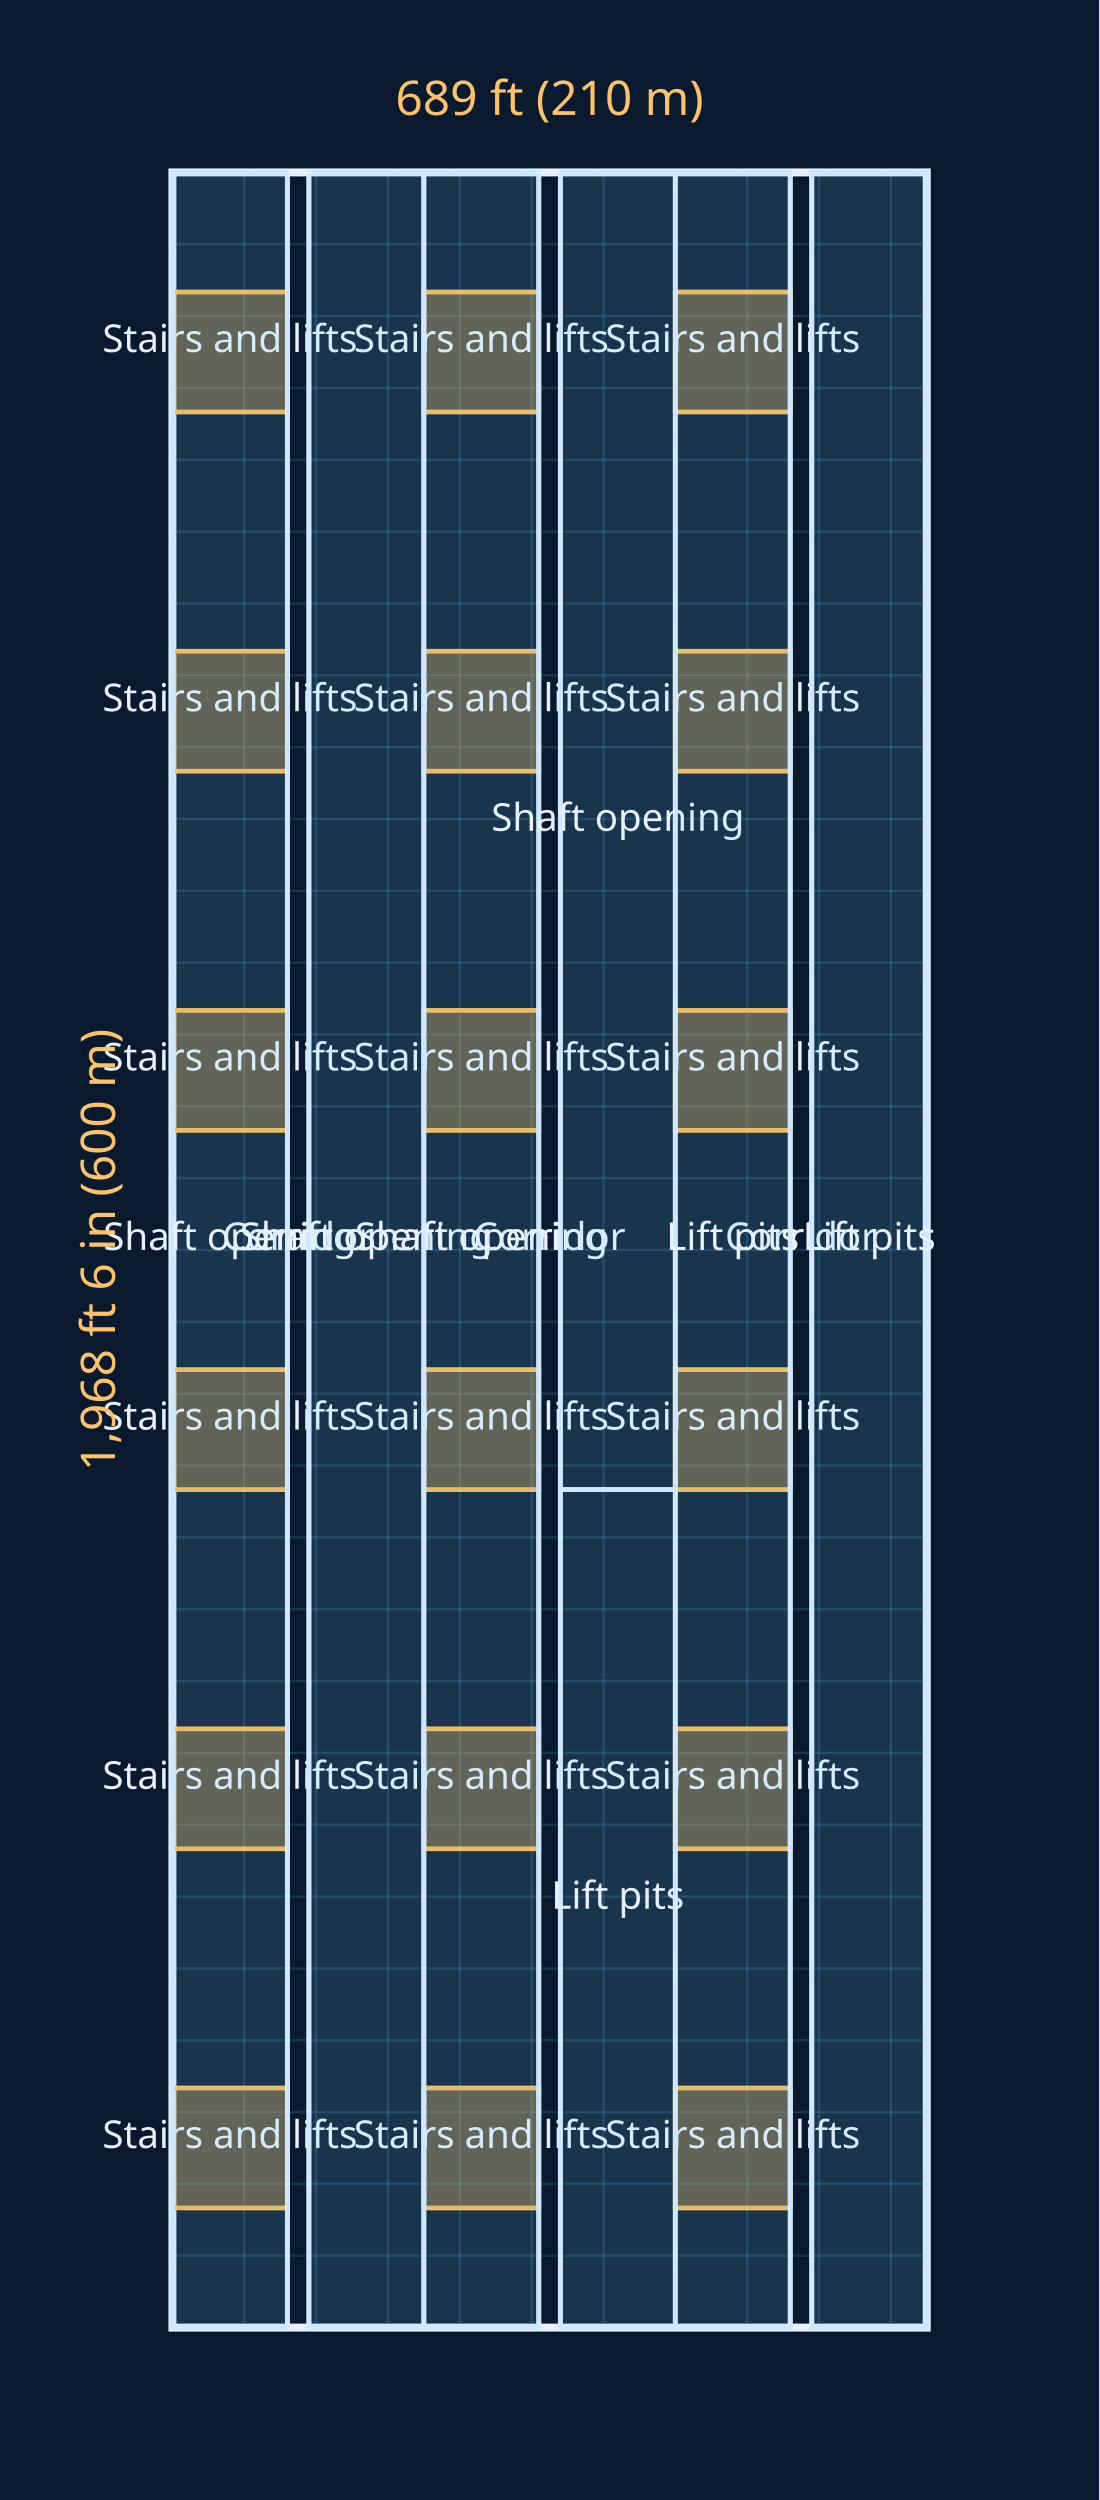
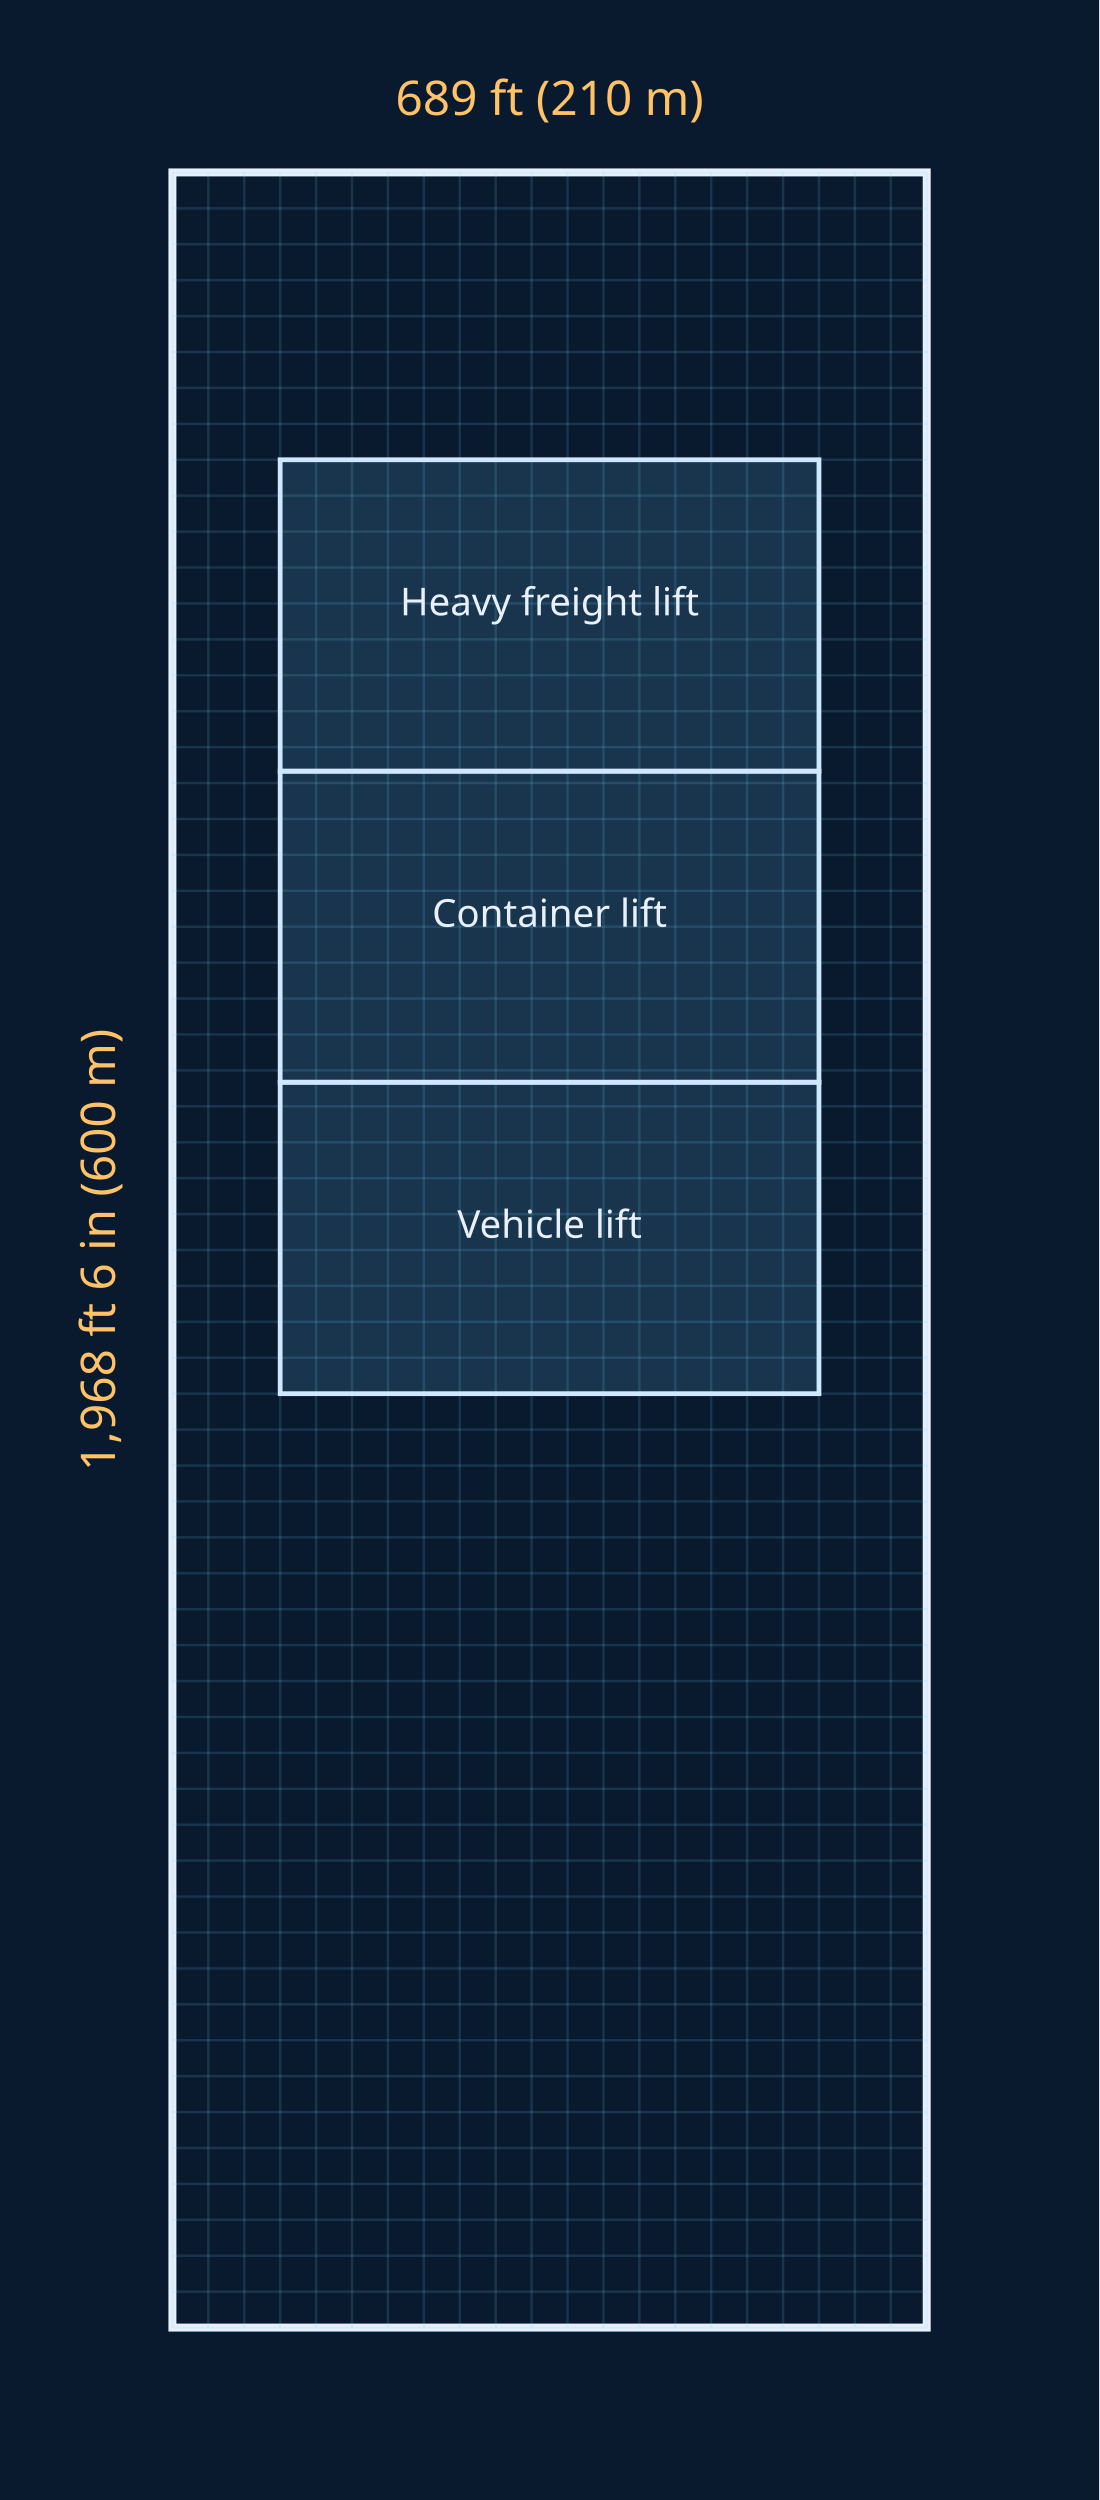
<svg xmlns="http://www.w3.org/2000/svg" viewBox="-48.0 -48.0 306.0 696.0" font-family="Segoe UI, sans-serif">
  <rect x="-48.0" y="-48.0" width="306.0" height="696.0" fill="#0a1a2e" />
  <rect x="0" y="0" width="210.0" height="600.0" fill="none" stroke="#e8f1fb" stroke-width="2.22" />
  <line x1="0.0" y1="0" x2="0.0" y2="600.0" stroke="#6fd0ff" stroke-opacity=".15" stroke-width="0.67" />
+   <line x1="10.0" y1="0" x2="10.0" y2="600.0" stroke="#6fd0ff" stroke-opacity=".15" stroke-width="0.67" />
  <line x1="20.0" y1="0" x2="20.0" y2="600.0" stroke="#6fd0ff" stroke-opacity=".15" stroke-width="0.67" />
+   <line x1="30.0" y1="0" x2="30.0" y2="600.0" stroke="#6fd0ff" stroke-opacity=".15" stroke-width="0.67" />
  <line x1="40.0" y1="0" x2="40.0" y2="600.0" stroke="#6fd0ff" stroke-opacity=".15" stroke-width="0.67" />
+   <line x1="50.0" y1="0" x2="50.0" y2="600.0" stroke="#6fd0ff" stroke-opacity=".15" stroke-width="0.67" />
  <line x1="60.0" y1="0" x2="60.0" y2="600.0" stroke="#6fd0ff" stroke-opacity=".15" stroke-width="0.67" />
+   <line x1="70.0" y1="0" x2="70.0" y2="600.0" stroke="#6fd0ff" stroke-opacity=".15" stroke-width="0.67" />
  <line x1="80.0" y1="0" x2="80.0" y2="600.0" stroke="#6fd0ff" stroke-opacity=".15" stroke-width="0.67" />
+   <line x1="90.0" y1="0" x2="90.0" y2="600.0" stroke="#6fd0ff" stroke-opacity=".15" stroke-width="0.67" />
  <line x1="100.0" y1="0" x2="100.0" y2="600.0" stroke="#6fd0ff" stroke-opacity=".15" stroke-width="0.67" />
+   <line x1="110.0" y1="0" x2="110.0" y2="600.0" stroke="#6fd0ff" stroke-opacity=".15" stroke-width="0.67" />
  <line x1="120.0" y1="0" x2="120.0" y2="600.0" stroke="#6fd0ff" stroke-opacity=".15" stroke-width="0.67" />
+   <line x1="130.0" y1="0" x2="130.0" y2="600.0" stroke="#6fd0ff" stroke-opacity=".15" stroke-width="0.67" />
  <line x1="140.0" y1="0" x2="140.0" y2="600.0" stroke="#6fd0ff" stroke-opacity=".15" stroke-width="0.67" />
+   <line x1="150.0" y1="0" x2="150.0" y2="600.0" stroke="#6fd0ff" stroke-opacity=".15" stroke-width="0.67" />
  <line x1="160.0" y1="0" x2="160.0" y2="600.0" stroke="#6fd0ff" stroke-opacity=".15" stroke-width="0.67" />
+   <line x1="170.0" y1="0" x2="170.0" y2="600.0" stroke="#6fd0ff" stroke-opacity=".15" stroke-width="0.67" />
  <line x1="180.0" y1="0" x2="180.0" y2="600.0" stroke="#6fd0ff" stroke-opacity=".15" stroke-width="0.67" />
+   <line x1="190.0" y1="0" x2="190.0" y2="600.0" stroke="#6fd0ff" stroke-opacity=".15" stroke-width="0.67" />
  <line x1="200.0" y1="0" x2="200.0" y2="600.0" stroke="#6fd0ff" stroke-opacity=".15" stroke-width="0.67" />
+   <line x1="210.0" y1="0" x2="210.0" y2="600.0" stroke="#6fd0ff" stroke-opacity=".15" stroke-width="0.67" />
  <line x1="0" y1="0.0" x2="210.0" y2="0.0" stroke="#6fd0ff" stroke-opacity=".15" stroke-width="0.67" />
+   <line x1="0" y1="10.0" x2="210.0" y2="10.0" stroke="#6fd0ff" stroke-opacity=".15" stroke-width="0.67" />
  <line x1="0" y1="20.0" x2="210.0" y2="20.0" stroke="#6fd0ff" stroke-opacity=".15" stroke-width="0.67" />
+   <line x1="0" y1="30.0" x2="210.0" y2="30.0" stroke="#6fd0ff" stroke-opacity=".15" stroke-width="0.67" />
  <line x1="0" y1="40.0" x2="210.0" y2="40.0" stroke="#6fd0ff" stroke-opacity=".15" stroke-width="0.67" />
+   <line x1="0" y1="50.0" x2="210.0" y2="50.0" stroke="#6fd0ff" stroke-opacity=".15" stroke-width="0.67" />
  <line x1="0" y1="60.0" x2="210.0" y2="60.0" stroke="#6fd0ff" stroke-opacity=".15" stroke-width="0.67" />
+   <line x1="0" y1="70.0" x2="210.0" y2="70.0" stroke="#6fd0ff" stroke-opacity=".15" stroke-width="0.67" />
  <line x1="0" y1="80.0" x2="210.0" y2="80.0" stroke="#6fd0ff" stroke-opacity=".15" stroke-width="0.67" />
+   <line x1="0" y1="90.0" x2="210.0" y2="90.0" stroke="#6fd0ff" stroke-opacity=".15" stroke-width="0.67" />
  <line x1="0" y1="100.0" x2="210.0" y2="100.0" stroke="#6fd0ff" stroke-opacity=".15" stroke-width="0.67" />
+   <line x1="0" y1="110.0" x2="210.0" y2="110.0" stroke="#6fd0ff" stroke-opacity=".15" stroke-width="0.67" />
  <line x1="0" y1="120.0" x2="210.0" y2="120.0" stroke="#6fd0ff" stroke-opacity=".15" stroke-width="0.67" />
+   <line x1="0" y1="130.0" x2="210.0" y2="130.0" stroke="#6fd0ff" stroke-opacity=".15" stroke-width="0.67" />
  <line x1="0" y1="140.0" x2="210.0" y2="140.0" stroke="#6fd0ff" stroke-opacity=".15" stroke-width="0.67" />
+   <line x1="0" y1="150.0" x2="210.0" y2="150.0" stroke="#6fd0ff" stroke-opacity=".15" stroke-width="0.67" />
  <line x1="0" y1="160.0" x2="210.0" y2="160.0" stroke="#6fd0ff" stroke-opacity=".15" stroke-width="0.67" />
+   <line x1="0" y1="170.0" x2="210.0" y2="170.0" stroke="#6fd0ff" stroke-opacity=".15" stroke-width="0.67" />
  <line x1="0" y1="180.0" x2="210.0" y2="180.0" stroke="#6fd0ff" stroke-opacity=".15" stroke-width="0.67" />
+   <line x1="0" y1="190.0" x2="210.0" y2="190.0" stroke="#6fd0ff" stroke-opacity=".15" stroke-width="0.67" />
  <line x1="0" y1="200.0" x2="210.0" y2="200.0" stroke="#6fd0ff" stroke-opacity=".15" stroke-width="0.67" />
+   <line x1="0" y1="210.0" x2="210.0" y2="210.0" stroke="#6fd0ff" stroke-opacity=".15" stroke-width="0.67" />
  <line x1="0" y1="220.0" x2="210.0" y2="220.0" stroke="#6fd0ff" stroke-opacity=".15" stroke-width="0.67" />
+   <line x1="0" y1="230.0" x2="210.0" y2="230.0" stroke="#6fd0ff" stroke-opacity=".15" stroke-width="0.67" />
  <line x1="0" y1="240.0" x2="210.0" y2="240.0" stroke="#6fd0ff" stroke-opacity=".15" stroke-width="0.67" />
+   <line x1="0" y1="250.0" x2="210.0" y2="250.0" stroke="#6fd0ff" stroke-opacity=".15" stroke-width="0.67" />
  <line x1="0" y1="260.0" x2="210.0" y2="260.0" stroke="#6fd0ff" stroke-opacity=".15" stroke-width="0.67" />
+   <line x1="0" y1="270.0" x2="210.0" y2="270.0" stroke="#6fd0ff" stroke-opacity=".15" stroke-width="0.67" />
  <line x1="0" y1="280.0" x2="210.0" y2="280.0" stroke="#6fd0ff" stroke-opacity=".15" stroke-width="0.67" />
+   <line x1="0" y1="290.0" x2="210.0" y2="290.0" stroke="#6fd0ff" stroke-opacity=".15" stroke-width="0.67" />
  <line x1="0" y1="300.0" x2="210.0" y2="300.0" stroke="#6fd0ff" stroke-opacity=".15" stroke-width="0.67" />
+   <line x1="0" y1="310.0" x2="210.0" y2="310.0" stroke="#6fd0ff" stroke-opacity=".15" stroke-width="0.67" />
  <line x1="0" y1="320.0" x2="210.0" y2="320.0" stroke="#6fd0ff" stroke-opacity=".15" stroke-width="0.67" />
+   <line x1="0" y1="330.0" x2="210.0" y2="330.0" stroke="#6fd0ff" stroke-opacity=".15" stroke-width="0.67" />
  <line x1="0" y1="340.0" x2="210.0" y2="340.0" stroke="#6fd0ff" stroke-opacity=".15" stroke-width="0.67" />
+   <line x1="0" y1="350.0" x2="210.0" y2="350.0" stroke="#6fd0ff" stroke-opacity=".15" stroke-width="0.67" />
  <line x1="0" y1="360.0" x2="210.0" y2="360.0" stroke="#6fd0ff" stroke-opacity=".15" stroke-width="0.67" />
+   <line x1="0" y1="370.0" x2="210.0" y2="370.0" stroke="#6fd0ff" stroke-opacity=".15" stroke-width="0.67" />
  <line x1="0" y1="380.0" x2="210.0" y2="380.0" stroke="#6fd0ff" stroke-opacity=".15" stroke-width="0.67" />
+   <line x1="0" y1="390.0" x2="210.0" y2="390.0" stroke="#6fd0ff" stroke-opacity=".15" stroke-width="0.67" />
  <line x1="0" y1="400.0" x2="210.0" y2="400.0" stroke="#6fd0ff" stroke-opacity=".15" stroke-width="0.67" />
+   <line x1="0" y1="410.0" x2="210.0" y2="410.0" stroke="#6fd0ff" stroke-opacity=".15" stroke-width="0.67" />
  <line x1="0" y1="420.0" x2="210.0" y2="420.0" stroke="#6fd0ff" stroke-opacity=".15" stroke-width="0.67" />
+   <line x1="0" y1="430.0" x2="210.0" y2="430.0" stroke="#6fd0ff" stroke-opacity=".15" stroke-width="0.67" />
  <line x1="0" y1="440.0" x2="210.0" y2="440.0" stroke="#6fd0ff" stroke-opacity=".15" stroke-width="0.67" />
+   <line x1="0" y1="450.0" x2="210.0" y2="450.0" stroke="#6fd0ff" stroke-opacity=".15" stroke-width="0.67" />
  <line x1="0" y1="460.0" x2="210.0" y2="460.0" stroke="#6fd0ff" stroke-opacity=".15" stroke-width="0.67" />
+   <line x1="0" y1="470.0" x2="210.0" y2="470.0" stroke="#6fd0ff" stroke-opacity=".15" stroke-width="0.67" />
  <line x1="0" y1="480.0" x2="210.0" y2="480.0" stroke="#6fd0ff" stroke-opacity=".15" stroke-width="0.67" />
+   <line x1="0" y1="490.0" x2="210.0" y2="490.0" stroke="#6fd0ff" stroke-opacity=".15" stroke-width="0.67" />
  <line x1="0" y1="500.0" x2="210.0" y2="500.0" stroke="#6fd0ff" stroke-opacity=".15" stroke-width="0.67" />
+   <line x1="0" y1="510.0" x2="210.0" y2="510.0" stroke="#6fd0ff" stroke-opacity=".15" stroke-width="0.67" />
  <line x1="0" y1="520.0" x2="210.0" y2="520.0" stroke="#6fd0ff" stroke-opacity=".15" stroke-width="0.67" />
+   <line x1="0" y1="530.0" x2="210.0" y2="530.0" stroke="#6fd0ff" stroke-opacity=".15" stroke-width="0.67" />
  <line x1="0" y1="540.0" x2="210.0" y2="540.0" stroke="#6fd0ff" stroke-opacity=".15" stroke-width="0.67" />
+   <line x1="0" y1="550.0" x2="210.0" y2="550.0" stroke="#6fd0ff" stroke-opacity=".15" stroke-width="0.67" />
  <line x1="0" y1="560.0" x2="210.0" y2="560.0" stroke="#6fd0ff" stroke-opacity=".15" stroke-width="0.67" />
+   <line x1="0" y1="570.0" x2="210.0" y2="570.0" stroke="#6fd0ff" stroke-opacity=".15" stroke-width="0.67" />
  <line x1="0" y1="580.0" x2="210.0" y2="580.0" stroke="#6fd0ff" stroke-opacity=".15" stroke-width="0.67" />
+   <line x1="0" y1="590.0" x2="210.0" y2="590.0" stroke="#6fd0ff" stroke-opacity=".15" stroke-width="0.67" />
  <line x1="0" y1="600.0" x2="210.0" y2="600.0" stroke="#6fd0ff" stroke-opacity=".15" stroke-width="0.67" />
-   <polygon points="0.0,33.3 0.0,66.7 32.0,66.7 32.0,33.3" fill="rgba(255,184,77,.35)" stroke="#ffb84d" stroke-width="1.33" />
-   <text x="16.0" y="50.0" font-size="10.7" fill="#e8f1fb" text-anchor="middle">Stairs and lifts</text>
-   <polygon points="0.0,133.3 0.0,166.7 32.0,166.7 32.0,133.3" fill="rgba(255,184,77,.35)" stroke="#ffb84d" stroke-width="1.33" />
-   <text x="16.0" y="150.0" font-size="10.7" fill="#e8f1fb" text-anchor="middle">Stairs and lifts</text>
-   <polygon points="0.0,233.3 0.0,266.7 32.0,266.7 32.0,233.3" fill="rgba(255,184,77,.35)" stroke="#ffb84d" stroke-width="1.33" />
-   <text x="16.0" y="250.0" font-size="10.7" fill="#e8f1fb" text-anchor="middle">Stairs and lifts</text>
-   <polygon points="0.0,333.3 0.0,366.7 32.0,366.7 32.0,333.3" fill="rgba(255,184,77,.35)" stroke="#ffb84d" stroke-width="1.33" />
-   <text x="16.0" y="350.0" font-size="10.7" fill="#e8f1fb" text-anchor="middle">Stairs and lifts</text>
-   <polygon points="0.0,433.3 0.0,466.7 32.0,466.7 32.0,433.3" fill="rgba(255,184,77,.35)" stroke="#ffb84d" stroke-width="1.33" />
-   <text x="16.0" y="450.0" font-size="10.7" fill="#e8f1fb" text-anchor="middle">Stairs and lifts</text>
-   <polygon points="0.0,533.3 0.0,566.7 32.0,566.7 32.0,533.3" fill="rgba(255,184,77,.35)" stroke="#ffb84d" stroke-width="1.33" />
-   <text x="16.0" y="550.0" font-size="10.7" fill="#e8f1fb" text-anchor="middle">Stairs and lifts</text>
-   <polygon points="70.0,33.3 70.0,66.7 102.0,66.7 102.0,33.3" fill="rgba(255,184,77,.35)" stroke="#ffb84d" stroke-width="1.33" />
-   <text x="86.0" y="50.0" font-size="10.7" fill="#e8f1fb" text-anchor="middle">Stairs and lifts</text>
-   <polygon points="70.0,133.3 70.0,166.7 102.0,166.7 102.0,133.3" fill="rgba(255,184,77,.35)" stroke="#ffb84d" stroke-width="1.33" />
-   <text x="86.0" y="150.0" font-size="10.7" fill="#e8f1fb" text-anchor="middle">Stairs and lifts</text>
-   <polygon points="70.0,233.3 70.0,266.7 102.0,266.7 102.0,233.3" fill="rgba(255,184,77,.35)" stroke="#ffb84d" stroke-width="1.33" />
-   <text x="86.0" y="250.0" font-size="10.7" fill="#e8f1fb" text-anchor="middle">Stairs and lifts</text>
-   <polygon points="70.0,333.3 70.0,366.7 102.0,366.7 102.0,333.3" fill="rgba(255,184,77,.35)" stroke="#ffb84d" stroke-width="1.33" />
-   <text x="86.0" y="350.0" font-size="10.7" fill="#e8f1fb" text-anchor="middle">Stairs and lifts</text>
-   <polygon points="70.0,433.3 70.0,466.7 102.0,466.7 102.0,433.3" fill="rgba(255,184,77,.35)" stroke="#ffb84d" stroke-width="1.33" />
-   <text x="86.0" y="450.0" font-size="10.7" fill="#e8f1fb" text-anchor="middle">Stairs and lifts</text>
-   <polygon points="70.0,533.3 70.0,566.7 102.0,566.7 102.0,533.3" fill="rgba(255,184,77,.35)" stroke="#ffb84d" stroke-width="1.33" />
-   <text x="86.0" y="550.0" font-size="10.7" fill="#e8f1fb" text-anchor="middle">Stairs and lifts</text>
-   <polygon points="140.0,33.3 140.0,66.7 172.0,66.7 172.0,33.3" fill="rgba(255,184,77,.35)" stroke="#ffb84d" stroke-width="1.33" />
-   <text x="156.0" y="50.0" font-size="10.7" fill="#e8f1fb" text-anchor="middle">Stairs and lifts</text>
-   <polygon points="140.0,133.3 140.0,166.7 172.0,166.7 172.0,133.3" fill="rgba(255,184,77,.35)" stroke="#ffb84d" stroke-width="1.33" />
-   <text x="156.0" y="150.0" font-size="10.7" fill="#e8f1fb" text-anchor="middle">Stairs and lifts</text>
-   <polygon points="140.0,233.3 140.0,266.7 172.0,266.7 172.0,233.3" fill="rgba(255,184,77,.35)" stroke="#ffb84d" stroke-width="1.33" />
-   <text x="156.0" y="250.0" font-size="10.7" fill="#e8f1fb" text-anchor="middle">Stairs and lifts</text>
-   <polygon points="140.0,333.3 140.0,366.7 172.0,366.7 172.0,333.3" fill="rgba(255,184,77,.35)" stroke="#ffb84d" stroke-width="1.33" />
-   <text x="156.0" y="350.0" font-size="10.7" fill="#e8f1fb" text-anchor="middle">Stairs and lifts</text>
-   <polygon points="140.0,433.3 140.0,466.7 172.0,466.7 172.0,433.3" fill="rgba(255,184,77,.35)" stroke="#ffb84d" stroke-width="1.33" />
-   <text x="156.0" y="450.0" font-size="10.7" fill="#e8f1fb" text-anchor="middle">Stairs and lifts</text>
-   <polygon points="140.0,533.3 140.0,566.7 172.0,566.7 172.0,533.3" fill="rgba(255,184,77,.35)" stroke="#ffb84d" stroke-width="1.33" />
-   <text x="156.0" y="550.0" font-size="10.7" fill="#e8f1fb" text-anchor="middle">Stairs and lifts</text>
-   <polygon points="32.0,0.0 32.0,600.0 38.0,600.0 38.0,0.0" fill="none" stroke="#e8f1fb" stroke-width="1.33" />
-   <text x="35.0" y="300.0" font-size="10.7" fill="#e8f1fb" text-anchor="middle">Corridor</text>
-   <polygon points="102.0,0.0 102.0,600.0 108.0,600.0 108.0,0.0" fill="none" stroke="#e8f1fb" stroke-width="1.33" />
-   <text x="105.0" y="300.0" font-size="10.7" fill="#e8f1fb" text-anchor="middle">Corridor</text>
-   <polygon points="172.0,0.0 172.0,600.0 178.0,600.0 178.0,0.0" fill="none" stroke="#e8f1fb" stroke-width="1.33" />
-   <text x="175.0" y="300.0" font-size="10.7" fill="#e8f1fb" text-anchor="middle">Corridor</text>
-   <polygon points="0.0,0.0 0.0,600.0 32.0,600.0 32.0,0.0" fill="rgba(111,208,255,.15)" stroke="#cfe8ff" stroke-width="1.33" />
-   <text x="16.0" y="300.0" font-size="10.7" fill="#e8f1fb" text-anchor="middle">Shaft opening</text>
-   <polygon points="38.0,0.0 38.0,600.0 70.0,600.0 70.0,0.0" fill="rgba(111,208,255,.15)" stroke="#cfe8ff" stroke-width="1.33" />
-   <text x="54.0" y="300.0" font-size="10.7" fill="#e8f1fb" text-anchor="middle">Shaft opening</text>
-   <polygon points="70.0,0.0 70.0,600.0 102.0,600.0 102.0,0.0" fill="rgba(111,208,255,.15)" stroke="#cfe8ff" stroke-width="1.33" />
-   <text x="86.0" y="300.0" font-size="10.7" fill="#e8f1fb" text-anchor="middle">Shaft opening</text>
-   <polygon points="108.0,0.0 108.0,366.7 140.0,366.7 140.0,0.0" fill="rgba(111,208,255,.15)" stroke="#cfe8ff" stroke-width="1.33" />
-   <text x="124.0" y="183.3" font-size="10.7" fill="#e8f1fb" text-anchor="middle">Shaft opening</text>
-   <polygon points="108.0,366.7 108.0,600.0 140.0,600.0 140.0,366.7" fill="rgba(111,208,255,.15)" stroke="#cfe8ff" stroke-width="1.33" />
-   <text x="124.0" y="483.4" font-size="10.7" fill="#e8f1fb" text-anchor="middle">Lift pits</text>
-   <polygon points="140.0,0.0 140.0,600.0 172.0,600.0 172.0,0.0" fill="rgba(111,208,255,.15)" stroke="#cfe8ff" stroke-width="1.33" />
-   <text x="156.0" y="300.0" font-size="10.7" fill="#e8f1fb" text-anchor="middle">Lift pits</text>
-   <polygon points="178.0,0.0 178.0,600.0 210.0,600.0 210.0,0.0" fill="rgba(111,208,255,.15)" stroke="#cfe8ff" stroke-width="1.33" />
-   <text x="194.0" y="300.0" font-size="10.7" fill="#e8f1fb" text-anchor="middle">Lift pits</text>
+   <polygon points="30.0,80.0 180.0,80.0 180.0,166.7 30.0,166.7" fill="rgba(111,208,255,.15)" stroke="#cfe8ff" stroke-width="1.33" />
+   <text x="105.0" y="123.3" font-size="10.7" fill="#e8f1fb" text-anchor="middle">Heavy freight lift</text>
+   <polygon points="30.0,166.7 180.0,166.7 180.0,253.3 30.0,253.3" fill="rgba(111,208,255,.15)" stroke="#cfe8ff" stroke-width="1.33" />
+   <text x="105.0" y="210.0" font-size="10.7" fill="#e8f1fb" text-anchor="middle">Container lift</text>
+   <polygon points="30.0,253.3 180.0,253.3 180.0,340.0 30.0,340.0" fill="rgba(111,208,255,.15)" stroke="#cfe8ff" stroke-width="1.33" />
+   <text x="105.0" y="296.6" font-size="10.7" fill="#e8f1fb" text-anchor="middle">Vehicle lift</text>
  <text x="105.0" y="-16.0" font-size="13.3" fill="#ffc266" text-anchor="middle">689 ft (210 m)</text>
  <text x="-16.0" y="300.0" font-size="13.3" fill="#ffc266" text-anchor="middle" transform="rotate(-90 -16.0 300.0)">1,968 ft 6 in (600 m)</text>
</svg>
